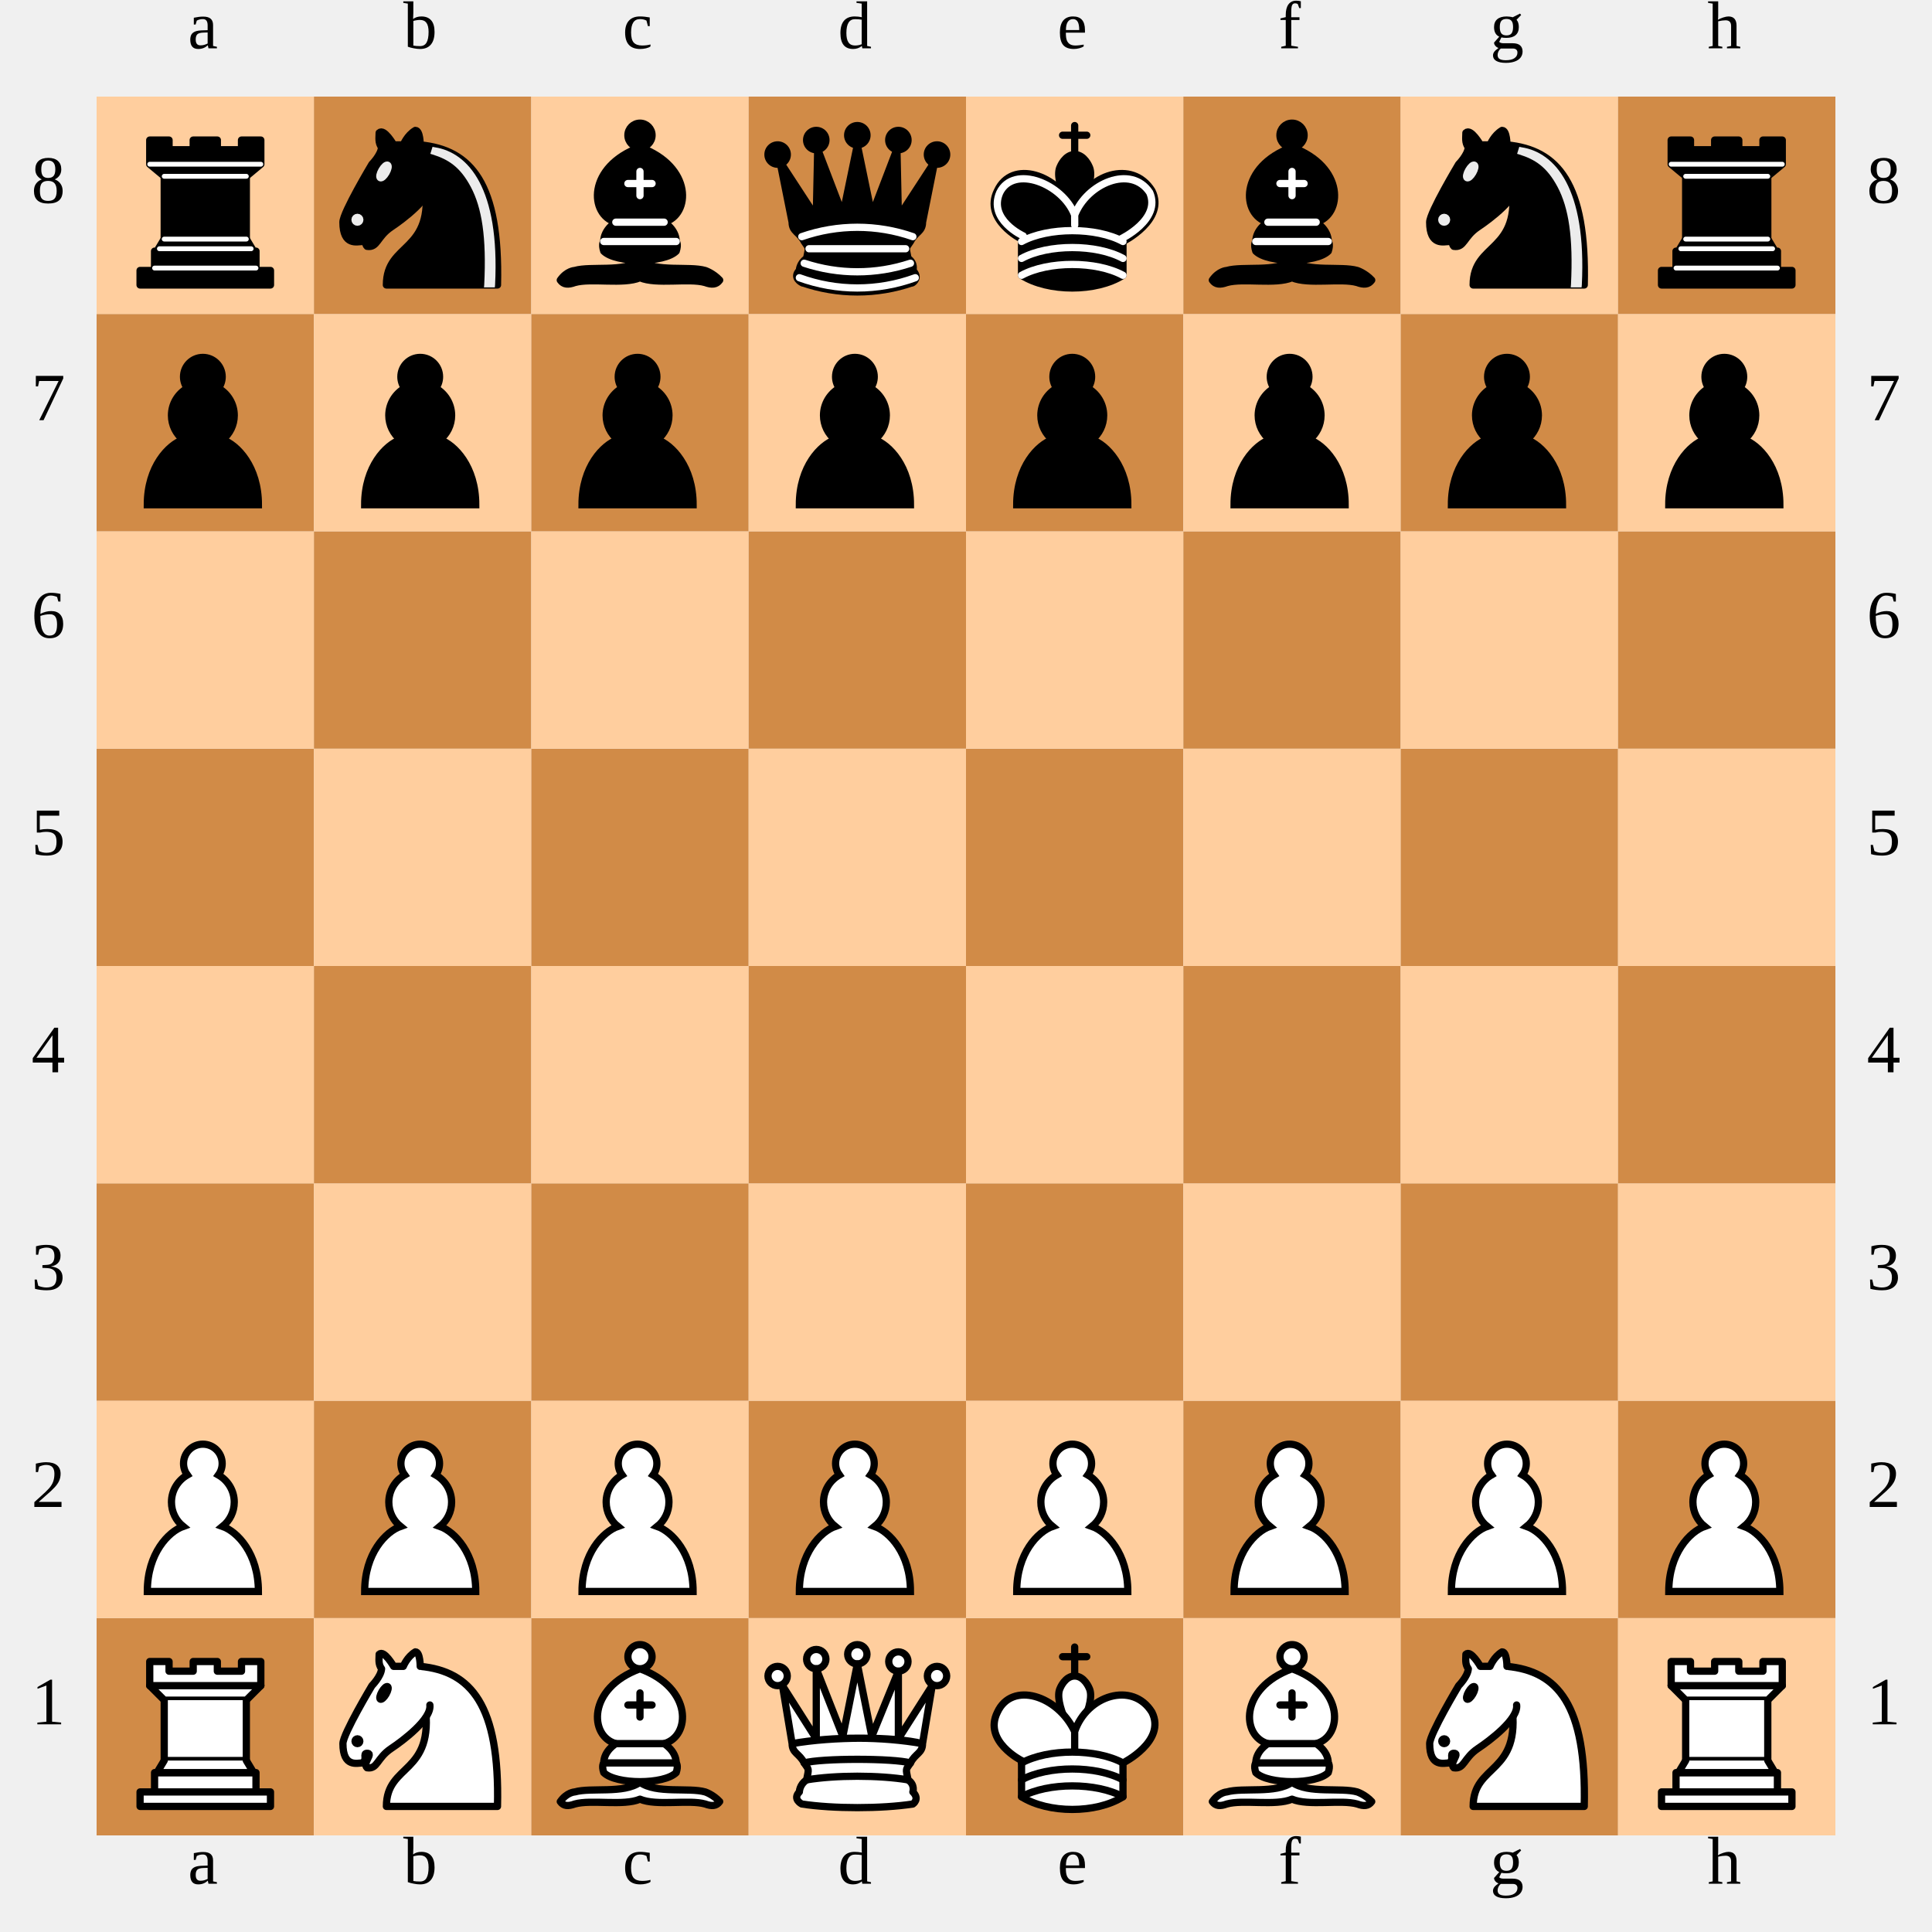
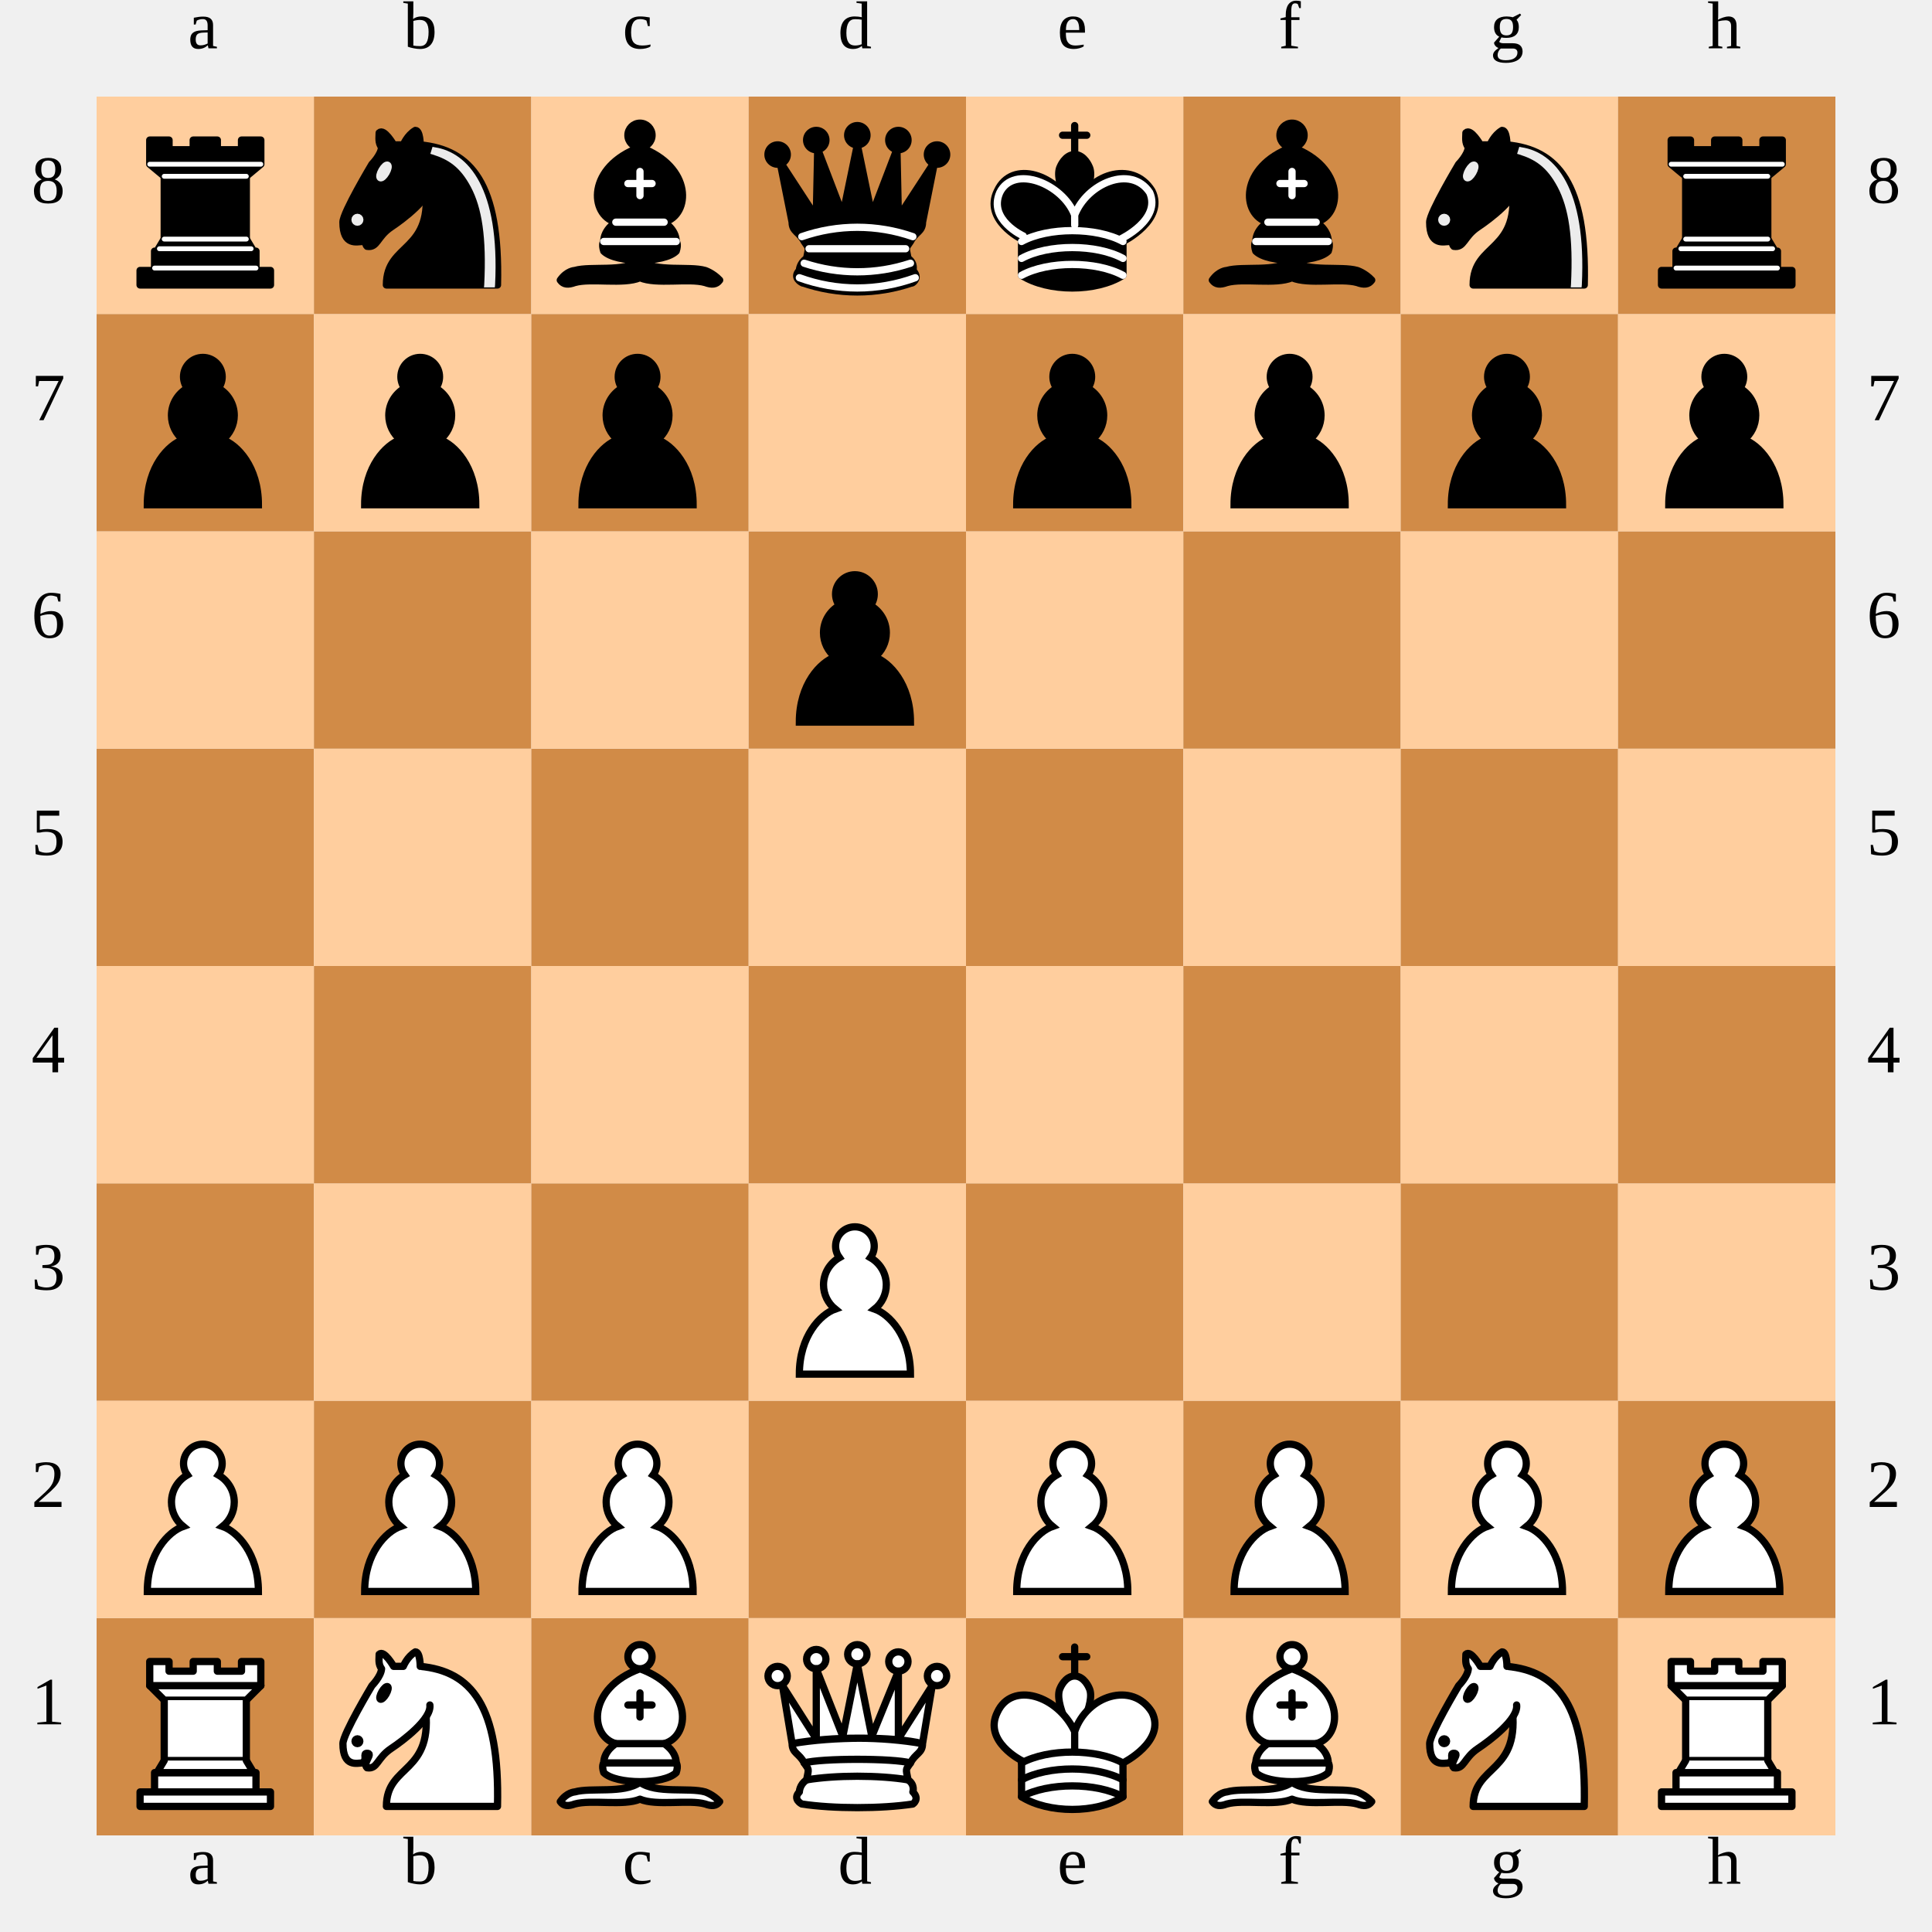
<svg xmlns="http://www.w3.org/2000/svg" xmlns:xlink="http://www.w3.org/1999/xlink" version="1.1" viewBox="0 0 400 400">
  <defs>
    <g class="white pawn" id="white-pawn">
      <path d="M22 9c-2.21 0-4 1.79-4 4 0 .89.29 1.71.78 2.38-1.95 1.12-3.28 3.21-3.28 5.62 0 2.03.94 3.84 2.41 5.03-3 1.06-7.41 5.55-7.41 13.47h23c0-7.92-4.41-12.41-7.41-13.47 1.47-1.19 2.41-3 2.41-5.03 0-2.41-1.33-4.5-3.28-5.62.49-.67.78-1.49.78-2.38 0-2.21-1.79-4-4-4z" fill="#fff" stroke="#000" stroke-linecap="round" stroke-width="1.5" />
    </g>
    <g class="white knight" fill="none" fill-rule="evenodd" id="white-knight" stroke="#000" stroke-linecap="round" stroke-linejoin="round" stroke-width="1.5">
      <path d="M 22,10 C 32.5,11 38.5,18 38,39 L 15,39 C 15,30 25,32.5 23,18" style="fill:#ffffff; stroke:#000000;" />
      <path d="M 24,18 C 24.38,20.91 18.45,25.37 16,27 C 13,29 13.18,31.34 11,31 C 9.958,30.06 12.41,27.96 11,28 C 10,28 11.19,29.23 10,30 C 9,30 5.997,31 6,26 C 6,24 12,14 12,14 C 12,14 13.89,12.1 14,10.5 C 13.27,9.506 13.5,8.5 13.5,7.5 C 14.5,6.5 16.5,10 16.5,10 L 18.5,10 C 18.5,10 19.28,8.008 21,7 C 22,7 22,10 22,10" style="fill:#ffffff; stroke:#000000;" />
      <path d="M 9.5 25.5 A 0.5 0.5 0 1 1 8.5,25.5 A 0.5 0.5 0 1 1 9.5 25.5 z" style="fill:#000000; stroke:#000000;" />
      <path d="M 15 15.5 A 0.5 1.5 0 1 1 14,15.5 A 0.5 1.5 0 1 1 15 15.5 z" style="fill:#000000; stroke:#000000;" transform="matrix(0.866,0.5,-0.5,0.866,9.693,-5.173)" />
    </g>
    <g class="white bishop" fill="none" fill-rule="evenodd" id="white-bishop" stroke="#000" stroke-linecap="round" stroke-linejoin="round" stroke-width="1.5">
      <g fill="#fff" stroke-linecap="butt">
        <path d="M9 36c3.39-.97 10.11.43 13.5-2 3.39 2.43 10.11 1.03 13.5 2 0 0 1.65.54 3 2-.68.97-1.65.99-3 .5-3.39-.97-10.11.46-13.5-1-3.39 1.46-10.11.03-13.5 1-1.354.49-2.323.47-3-.5 1.354-1.94 3-2 3-2zM15 32c2.5 2.5 12.5 2.5 15 0 .5-1.5 0-2 0-2 0-2.5-2.5-4-2.5-4 5.5-1.5 6-11.5-5-15.5-11 4-10.5 14-5 15.5 0 0-2.5 1.5-2.5 4 0 0-.5.5 0 2zM25 8a2.5 2.5 0 1 1-5 0 2.5 2.5 0 1 1 5 0z" />
      </g>
      <path d="M17.5 26h10M15 30h15m-7.5-14.5v5M20 18h5" stroke-linejoin="miter" />
    </g>
    <g class="white rook" fill="#fff" fill-rule="evenodd" id="white-rook" stroke="#000" stroke-linecap="round" stroke-linejoin="round" stroke-width="1.5">
      <path d="M9 39h27v-3H9v3zM12 36v-4h21v4H12zM11 14V9h4v2h5V9h5v2h5V9h4v5" stroke-linecap="butt" />
      <path d="M34 14l-3 3H14l-3-3" />
      <path d="M31 17v12.5H14V17" stroke-linecap="butt" stroke-linejoin="miter" />
      <path d="M31 29.5l1.5 2.5h-20l1.5-2.5" />
      <path d="M11 14h23" fill="none" stroke-linejoin="miter" />
    </g>
    <g class="white queen" fill="#fff" fill-rule="evenodd" id="white-queen" stroke="#000" stroke-linecap="round" stroke-linejoin="round" stroke-width="1.5">
      <path d="M8 12a2 2 0 1 1-4 0 2 2 0 1 1 4 0zM24.5 7.5a2 2 0 1 1-4 0 2 2 0 1 1 4 0zM41 12a2 2 0 1 1-4 0 2 2 0 1 1 4 0zM16 8.5a2 2 0 1 1-4 0 2 2 0 1 1 4 0zM33 9a2 2 0 1 1-4 0 2 2 0 1 1 4 0z" />
      <path d="M9 26c8.5-1.5 21-1.5 27 0l2-12-7 11V11l-5.5 13.5-3-15-3 15-5.5-14V25L7 14l2 12zM9 26c0 2 1.5 2 2.5 4 1 1.5 1 1 .5 3.5-1.5 1-1.5 2.5-1.5 2.5-1.5 1.5.5 2.5.5 2.5 6.5 1 16.5 1 23 0 0 0 1.5-1 0-2.5 0 0 .5-1.5-1-2.5-.5-2.5-.5-2 .5-3.5 1-2 2.5-2 2.5-4-8.5-1.5-18.5-1.5-27 0z" stroke-linecap="butt" />
      <path d="M11.5 30c3.5-1 18.5-1 22 0M12 33.5c6-1 15-1 21 0" fill="none" />
    </g>
    <g class="white king" fill="none" fill-rule="evenodd" id="white-king" stroke="#000" stroke-linecap="round" stroke-linejoin="round" stroke-width="1.5">
      <path d="M22.5 11.63V6M20 8h5" stroke-linejoin="miter" />
      <path d="M22.5 25s4.5-7.5 3-10.5c0 0-1-2.5-3-2.5s-3 2.5-3 2.5c-1.5 3 3 10.5 3 10.5" fill="#fff" stroke-linecap="butt" stroke-linejoin="miter" />
      <path d="M11.5 37c5.5 3.5 15.5 3.5 21 0v-7s9-4.5 6-10.5c-4-6.5-13.5-3.5-16 4V27v-3.5c-3.5-7.5-13-10.5-16-4-3 6 5 10 5 10V37z" fill="#fff" />
      <path d="M11.5 30c5.5-3 15.5-3 21 0m-21 3.5c5.5-3 15.5-3 21 0m-21 3.5c5.5-3 15.5-3 21 0" />
    </g>
    <g class="black pawn" id="black-pawn">
      <path d="M22 9c-2.21 0-4 1.79-4 4 0 .89.29 1.71.78 2.38-1.95 1.12-3.28 3.21-3.28 5.62 0 2.03.94 3.84 2.41 5.03-3 1.06-7.41 5.55-7.41 13.47h23c0-7.92-4.41-12.41-7.41-13.47 1.47-1.19 2.41-3 2.41-5.03 0-2.41-1.33-4.5-3.28-5.62.49-.67.78-1.49.78-2.38 0-2.21-1.79-4-4-4z" stroke="#000" stroke-linecap="round" stroke-width="1.5" />
    </g>
    <g class="black knight" fill="none" fill-rule="evenodd" id="black-knight" stroke="#000" stroke-linecap="round" stroke-linejoin="round" stroke-width="1.5">
      <path d="M 22,10 C 32.5,11 38.5,18 38,39 L 15,39 C 15,30 25,32.5 23,18" style="fill:#000000; stroke:#000000;" />
      <path d="M 24,18 C 24.38,20.91 18.45,25.37 16,27 C 13,29 13.18,31.34 11,31 C 9.958,30.06 12.41,27.96 11,28 C 10,28 11.19,29.23 10,30 C 9,30 5.997,31 6,26 C 6,24 12,14 12,14 C 12,14 13.89,12.1 14,10.5 C 13.27,9.506 13.5,8.5 13.5,7.5 C 14.5,6.5 16.5,10 16.5,10 L 18.5,10 C 18.5,10 19.28,8.008 21,7 C 22,7 22,10 22,10" style="fill:#000000; stroke:#000000;" />
      <path d="M 9.5 25.5 A 0.5 0.5 0 1 1 8.5,25.5 A 0.5 0.5 0 1 1 9.5 25.5 z" style="fill:#ececec; stroke:#ececec;" />
      <path d="M 15 15.5 A 0.5 1.5 0 1 1 14,15.5 A 0.5 1.5 0 1 1 15 15.5 z" style="fill:#ececec; stroke:#ececec;" transform="matrix(0.866,0.5,-0.5,0.866,9.693,-5.173)" />
      <path d="M 24.55,10.4 L 24.1,11.85 L 24.6,12 C 27.75,13 30.25,14.49 32.5,18.75 C 34.75,23.01 35.75,29.06 35.25,39 L 35.2,39.5 L 37.45,39.5 L 37.5,39 C 38,28.94 36.62,22.15 34.25,17.66 C 31.88,13.17 28.46,11.02 25.06,10.5 L 24.55,10.4 z " style="fill:#ececec; stroke:none;" />
    </g>
    <g class="black bishop" fill="none" fill-rule="evenodd" id="black-bishop" stroke="#000" stroke-linecap="round" stroke-linejoin="round" stroke-width="1.5">
      <path d="M9 36c3.39-.97 10.11.43 13.5-2 3.39 2.43 10.11 1.03 13.5 2 0 0 1.65.54 3 2-.68.97-1.65.99-3 .5-3.39-.97-10.11.46-13.5-1-3.39 1.46-10.11.03-13.5 1-1.354.49-2.323.47-3-.5 1.354-1.94 3-2 3-2zm6-4c2.5 2.5 12.5 2.5 15 0 .5-1.5 0-2 0-2 0-2.5-2.5-4-2.5-4 5.5-1.5 6-11.5-5-15.5-11 4-10.5 14-5 15.5 0 0-2.5 1.5-2.5 4 0 0-.5.5 0 2zM25 8a2.5 2.5 0 1 1-5 0 2.5 2.5 0 1 1 5 0z" fill="#000" stroke-linecap="butt" />
      <path d="M17.5 26h10M15 30h15m-7.5-14.5v5M20 18h5" stroke="#fff" stroke-linejoin="miter" />
    </g>
    <g class="black rook" fill="#000" fill-rule="evenodd" id="black-rook" stroke="#000" stroke-linecap="round" stroke-linejoin="round" stroke-width="1.5">
      <path d="M9 39h27v-3H9v3zM12.5 32l1.5-2.5h17l1.5 2.5h-20zM12 36v-4h21v4H12z" stroke-linecap="butt" />
      <path d="M14 29.5v-13h17v13H14z" stroke-linecap="butt" stroke-linejoin="miter" />
      <path d="M14 16.5L11 14h23l-3 2.5H14zM11 14V9h4v2h5V9h5v2h5V9h4v5H11z" stroke-linecap="butt" />
      <path d="M12 35.5h21M13 31.5h19M14 29.5h17M14 16.5h17M11 14h23" fill="none" stroke="#fff" stroke-linejoin="miter" stroke-width="1" />
    </g>
    <g class="black queen" fill="#000" fill-rule="evenodd" id="black-queen" stroke="#000" stroke-linecap="round" stroke-linejoin="round" stroke-width="1.5">
      <g fill="#000" stroke="none">
        <circle cx="6" cy="12" r="2.75" />
        <circle cx="14" cy="9" r="2.75" />
        <circle cx="22.5" cy="8" r="2.75" />
        <circle cx="31" cy="9" r="2.75" />
        <circle cx="39" cy="12" r="2.75" />
      </g>
      <path d="M9 26c8.5-1.5 21-1.5 27 0l2.5-12.5L31 25l-.3-14.1-5.2 13.6-3-14.5-3 14.5-5.2-13.6L14 25 6.5 13.5 9 26zM9 26c0 2 1.5 2 2.5 4 1 1.5 1 1 .5 3.5-1.5 1-1.5 2.5-1.5 2.5-1.5 1.5.5 2.5.5 2.5 6.5 1 16.5 1 23 0 0 0 1.5-1 0-2.5 0 0 .5-1.5-1-2.5-.5-2.5-.5-2 .5-3.5 1-2 2.5-2 2.5-4-8.5-1.5-18.5-1.5-27 0z" stroke-linecap="butt" />
      <path d="M11 38.5a35 35 1 0 0 23 0" fill="none" stroke-linecap="butt" />
      <path d="M11 29a35 35 1 0 1 23 0M12.5 31.5h20M11.5 34.5a35 35 1 0 0 22 0M10.5 37.5a35 35 1 0 0 24 0" fill="none" stroke="#fff" />
    </g>
    <g class="black king" fill="none" fill-rule="evenodd" id="black-king" stroke="#000" stroke-linecap="round" stroke-linejoin="round" stroke-width="1.5">
      <path d="M22.5 11.63V6" stroke-linejoin="miter" />
      <path d="M22.5 25s4.5-7.5 3-10.5c0 0-1-2.5-3-2.5s-3 2.5-3 2.5c-1.5 3 3 10.5 3 10.5" fill="#000" stroke-linecap="butt" stroke-linejoin="miter" />
      <path d="M11.5 37c5.5 3.5 15.5 3.5 21 0v-7s9-4.5 6-10.5c-4-6.5-13.5-3.5-16 4V27v-3.5c-3.5-7.5-13-10.5-16-4-3 6 5 10 5 10V37z" fill="#000" />
      <path d="M20 8h5" stroke-linejoin="miter" />
      <path d="M32 29.5s8.5-4 6.03-9.65C34.15 14 25 18 22.5 24.5l.01 2.1-.01-2.1C20 18 9.906 14 6.997 19.85c-2.497 5.65 4.853 9 4.853 9M11.5 30c5.5-3 15.5-3 21 0m-21 3.5c5.5-3 15.5-3 21 0m-21 3.5c5.5-3 15.5-3 21 0" stroke="#fff" />
    </g>
  </defs>
  <rect class="square dark a1" fill="#d18b47" height="45" stroke="none" width="45" x="20" y="335" />
  <use transform="translate(20, 335)" xlink:href="#white-rook" />
  <rect class="square light b1" fill="#ffce9e" height="45" stroke="none" width="45" x="65" y="335" />
  <use transform="translate(65, 335)" xlink:href="#white-knight" />
  <rect class="square dark c1" fill="#d18b47" height="45" stroke="none" width="45" x="110" y="335" />
  <use transform="translate(110, 335)" xlink:href="#white-bishop" />
  <rect class="square light d1" fill="#ffce9e" height="45" stroke="none" width="45" x="155" y="335" />
  <use transform="translate(155, 335)" xlink:href="#white-queen" />
  <rect class="square dark e1" fill="#d18b47" height="45" stroke="none" width="45" x="200" y="335" />
  <use transform="translate(200, 335)" xlink:href="#white-king" />
  <rect class="square light f1" fill="#ffce9e" height="45" stroke="none" width="45" x="245" y="335" />
  <use transform="translate(245, 335)" xlink:href="#white-bishop" />
  <rect class="square dark g1" fill="#d18b47" height="45" stroke="none" width="45" x="290" y="335" />
  <use transform="translate(290, 335)" xlink:href="#white-knight" />
  <rect class="square light h1" fill="#ffce9e" height="45" stroke="none" width="45" x="335" y="335" />
  <use transform="translate(335, 335)" xlink:href="#white-rook" />
  <rect class="square light a2" fill="#ffce9e" height="45" stroke="none" width="45" x="20" y="290" />
  <use transform="translate(20, 290)" xlink:href="#white-pawn" />
  <rect class="square dark b2" fill="#d18b47" height="45" stroke="none" width="45" x="65" y="290" />
  <use transform="translate(65, 290)" xlink:href="#white-pawn" />
  <rect class="square light c2" fill="#ffce9e" height="45" stroke="none" width="45" x="110" y="290" />
  <use transform="translate(110, 290)" xlink:href="#white-pawn" />
  <rect class="square dark d2" fill="#d18b47" height="45" stroke="none" width="45" x="155" y="290" />
-   <use transform="translate(155, 290)" xlink:href="#white-pawn" />
  <rect class="square light e2" fill="#ffce9e" height="45" stroke="none" width="45" x="200" y="290" />
  <use transform="translate(200, 290)" xlink:href="#white-pawn" />
  <rect class="square dark f2" fill="#d18b47" height="45" stroke="none" width="45" x="245" y="290" />
  <use transform="translate(245, 290)" xlink:href="#white-pawn" />
  <rect class="square light g2" fill="#ffce9e" height="45" stroke="none" width="45" x="290" y="290" />
  <use transform="translate(290, 290)" xlink:href="#white-pawn" />
  <rect class="square dark h2" fill="#d18b47" height="45" stroke="none" width="45" x="335" y="290" />
  <use transform="translate(335, 290)" xlink:href="#white-pawn" />
  <rect class="square dark a3" fill="#d18b47" height="45" stroke="none" width="45" x="20" y="245" />
  <rect class="square light b3" fill="#ffce9e" height="45" stroke="none" width="45" x="65" y="245" />
  <rect class="square dark c3" fill="#d18b47" height="45" stroke="none" width="45" x="110" y="245" />
  <rect class="square light d3" fill="#ffce9e" height="45" stroke="none" width="45" x="155" y="245" />
+   <use transform="translate(155, 245)" xlink:href="#white-pawn" />
  <rect class="square dark e3" fill="#d18b47" height="45" stroke="none" width="45" x="200" y="245" />
  <rect class="square light f3" fill="#ffce9e" height="45" stroke="none" width="45" x="245" y="245" />
  <rect class="square dark g3" fill="#d18b47" height="45" stroke="none" width="45" x="290" y="245" />
  <rect class="square light h3" fill="#ffce9e" height="45" stroke="none" width="45" x="335" y="245" />
  <rect class="square light a4" fill="#ffce9e" height="45" stroke="none" width="45" x="20" y="200" />
  <rect class="square dark b4" fill="#d18b47" height="45" stroke="none" width="45" x="65" y="200" />
  <rect class="square light c4" fill="#ffce9e" height="45" stroke="none" width="45" x="110" y="200" />
  <rect class="square dark d4" fill="#d18b47" height="45" stroke="none" width="45" x="155" y="200" />
  <rect class="square light e4" fill="#ffce9e" height="45" stroke="none" width="45" x="200" y="200" />
  <rect class="square dark f4" fill="#d18b47" height="45" stroke="none" width="45" x="245" y="200" />
  <rect class="square light g4" fill="#ffce9e" height="45" stroke="none" width="45" x="290" y="200" />
  <rect class="square dark h4" fill="#d18b47" height="45" stroke="none" width="45" x="335" y="200" />
  <rect class="square dark a5" fill="#d18b47" height="45" stroke="none" width="45" x="20" y="155" />
  <rect class="square light b5" fill="#ffce9e" height="45" stroke="none" width="45" x="65" y="155" />
  <rect class="square dark c5" fill="#d18b47" height="45" stroke="none" width="45" x="110" y="155" />
  <rect class="square light d5" fill="#ffce9e" height="45" stroke="none" width="45" x="155" y="155" />
  <rect class="square dark e5" fill="#d18b47" height="45" stroke="none" width="45" x="200" y="155" />
  <rect class="square light f5" fill="#ffce9e" height="45" stroke="none" width="45" x="245" y="155" />
  <rect class="square dark g5" fill="#d18b47" height="45" stroke="none" width="45" x="290" y="155" />
  <rect class="square light h5" fill="#ffce9e" height="45" stroke="none" width="45" x="335" y="155" />
  <rect class="square light a6" fill="#ffce9e" height="45" stroke="none" width="45" x="20" y="110" />
  <rect class="square dark b6" fill="#d18b47" height="45" stroke="none" width="45" x="65" y="110" />
  <rect class="square light c6" fill="#ffce9e" height="45" stroke="none" width="45" x="110" y="110" />
  <rect class="square dark d6" fill="#d18b47" height="45" stroke="none" width="45" x="155" y="110" />
+   <use transform="translate(155, 110)" xlink:href="#black-pawn" />
  <rect class="square light e6" fill="#ffce9e" height="45" stroke="none" width="45" x="200" y="110" />
  <rect class="square dark f6" fill="#d18b47" height="45" stroke="none" width="45" x="245" y="110" />
  <rect class="square light g6" fill="#ffce9e" height="45" stroke="none" width="45" x="290" y="110" />
  <rect class="square dark h6" fill="#d18b47" height="45" stroke="none" width="45" x="335" y="110" />
  <rect class="square dark a7" fill="#d18b47" height="45" stroke="none" width="45" x="20" y="65" />
  <use transform="translate(20, 65)" xlink:href="#black-pawn" />
  <rect class="square light b7" fill="#ffce9e" height="45" stroke="none" width="45" x="65" y="65" />
  <use transform="translate(65, 65)" xlink:href="#black-pawn" />
  <rect class="square dark c7" fill="#d18b47" height="45" stroke="none" width="45" x="110" y="65" />
  <use transform="translate(110, 65)" xlink:href="#black-pawn" />
  <rect class="square light d7" fill="#ffce9e" height="45" stroke="none" width="45" x="155" y="65" />
-   <use transform="translate(155, 65)" xlink:href="#black-pawn" />
  <rect class="square dark e7" fill="#d18b47" height="45" stroke="none" width="45" x="200" y="65" />
  <use transform="translate(200, 65)" xlink:href="#black-pawn" />
  <rect class="square light f7" fill="#ffce9e" height="45" stroke="none" width="45" x="245" y="65" />
  <use transform="translate(245, 65)" xlink:href="#black-pawn" />
  <rect class="square dark g7" fill="#d18b47" height="45" stroke="none" width="45" x="290" y="65" />
  <use transform="translate(290, 65)" xlink:href="#black-pawn" />
  <rect class="square light h7" fill="#ffce9e" height="45" stroke="none" width="45" x="335" y="65" />
  <use transform="translate(335, 65)" xlink:href="#black-pawn" />
  <rect class="square light a8" fill="#ffce9e" height="45" stroke="none" width="45" x="20" y="20" />
  <use transform="translate(20, 20)" xlink:href="#black-rook" />
  <rect class="square dark b8" fill="#d18b47" height="45" stroke="none" width="45" x="65" y="20" />
  <use transform="translate(65, 20)" xlink:href="#black-knight" />
  <rect class="square light c8" fill="#ffce9e" height="45" stroke="none" width="45" x="110" y="20" />
  <use transform="translate(110, 20)" xlink:href="#black-bishop" />
  <rect class="square dark d8" fill="#d18b47" height="45" stroke="none" width="45" x="155" y="20" />
  <use transform="translate(155, 20)" xlink:href="#black-queen" />
  <rect class="square light e8" fill="#ffce9e" height="45" stroke="none" width="45" x="200" y="20" />
  <use transform="translate(200, 20)" xlink:href="#black-king" />
  <rect class="square dark f8" fill="#d18b47" height="45" stroke="none" width="45" x="245" y="20" />
  <use transform="translate(245, 20)" xlink:href="#black-bishop" />
  <rect class="square light g8" fill="#ffce9e" height="45" stroke="none" width="45" x="290" y="20" />
  <use transform="translate(290, 20)" xlink:href="#black-knight" />
  <rect class="square dark h8" fill="#d18b47" height="45" stroke="none" width="45" x="335" y="20" />
  <use transform="translate(335, 20)" xlink:href="#black-rook" />
  <text alignment-baseline="middle" font-size="14" text-anchor="middle" x="42" y="10">a</text>
  <text alignment-baseline="middle" font-size="14" text-anchor="middle" x="42" y="390">a</text>
  <text alignment-baseline="middle" font-size="14" text-anchor="middle" x="87" y="10">b</text>
  <text alignment-baseline="middle" font-size="14" text-anchor="middle" x="87" y="390">b</text>
  <text alignment-baseline="middle" font-size="14" text-anchor="middle" x="132" y="10">c</text>
  <text alignment-baseline="middle" font-size="14" text-anchor="middle" x="132" y="390">c</text>
  <text alignment-baseline="middle" font-size="14" text-anchor="middle" x="177" y="10">d</text>
  <text alignment-baseline="middle" font-size="14" text-anchor="middle" x="177" y="390">d</text>
  <text alignment-baseline="middle" font-size="14" text-anchor="middle" x="222" y="10">e</text>
  <text alignment-baseline="middle" font-size="14" text-anchor="middle" x="222" y="390">e</text>
  <text alignment-baseline="middle" font-size="14" text-anchor="middle" x="267" y="10">f</text>
  <text alignment-baseline="middle" font-size="14" text-anchor="middle" x="267" y="390">f</text>
  <text alignment-baseline="middle" font-size="14" text-anchor="middle" x="312" y="10">g</text>
  <text alignment-baseline="middle" font-size="14" text-anchor="middle" x="312" y="390">g</text>
  <text alignment-baseline="middle" font-size="14" text-anchor="middle" x="357" y="10">h</text>
  <text alignment-baseline="middle" font-size="14" text-anchor="middle" x="357" y="390">h</text>
  <text alignment-baseline="middle" font-size="14" text-anchor="middle" x="10" y="357">1</text>
  <text alignment-baseline="middle" font-size="14" text-anchor="middle" x="390" y="357">1</text>
  <text alignment-baseline="middle" font-size="14" text-anchor="middle" x="10" y="312">2</text>
  <text alignment-baseline="middle" font-size="14" text-anchor="middle" x="390" y="312">2</text>
  <text alignment-baseline="middle" font-size="14" text-anchor="middle" x="10" y="267">3</text>
  <text alignment-baseline="middle" font-size="14" text-anchor="middle" x="390" y="267">3</text>
  <text alignment-baseline="middle" font-size="14" text-anchor="middle" x="10" y="222">4</text>
  <text alignment-baseline="middle" font-size="14" text-anchor="middle" x="390" y="222">4</text>
  <text alignment-baseline="middle" font-size="14" text-anchor="middle" x="10" y="177">5</text>
  <text alignment-baseline="middle" font-size="14" text-anchor="middle" x="390" y="177">5</text>
  <text alignment-baseline="middle" font-size="14" text-anchor="middle" x="10" y="132">6</text>
  <text alignment-baseline="middle" font-size="14" text-anchor="middle" x="390" y="132">6</text>
  <text alignment-baseline="middle" font-size="14" text-anchor="middle" x="10" y="87">7</text>
  <text alignment-baseline="middle" font-size="14" text-anchor="middle" x="390" y="87">7</text>
  <text alignment-baseline="middle" font-size="14" text-anchor="middle" x="10" y="42">8</text>
  <text alignment-baseline="middle" font-size="14" text-anchor="middle" x="390" y="42">8</text>
</svg>
